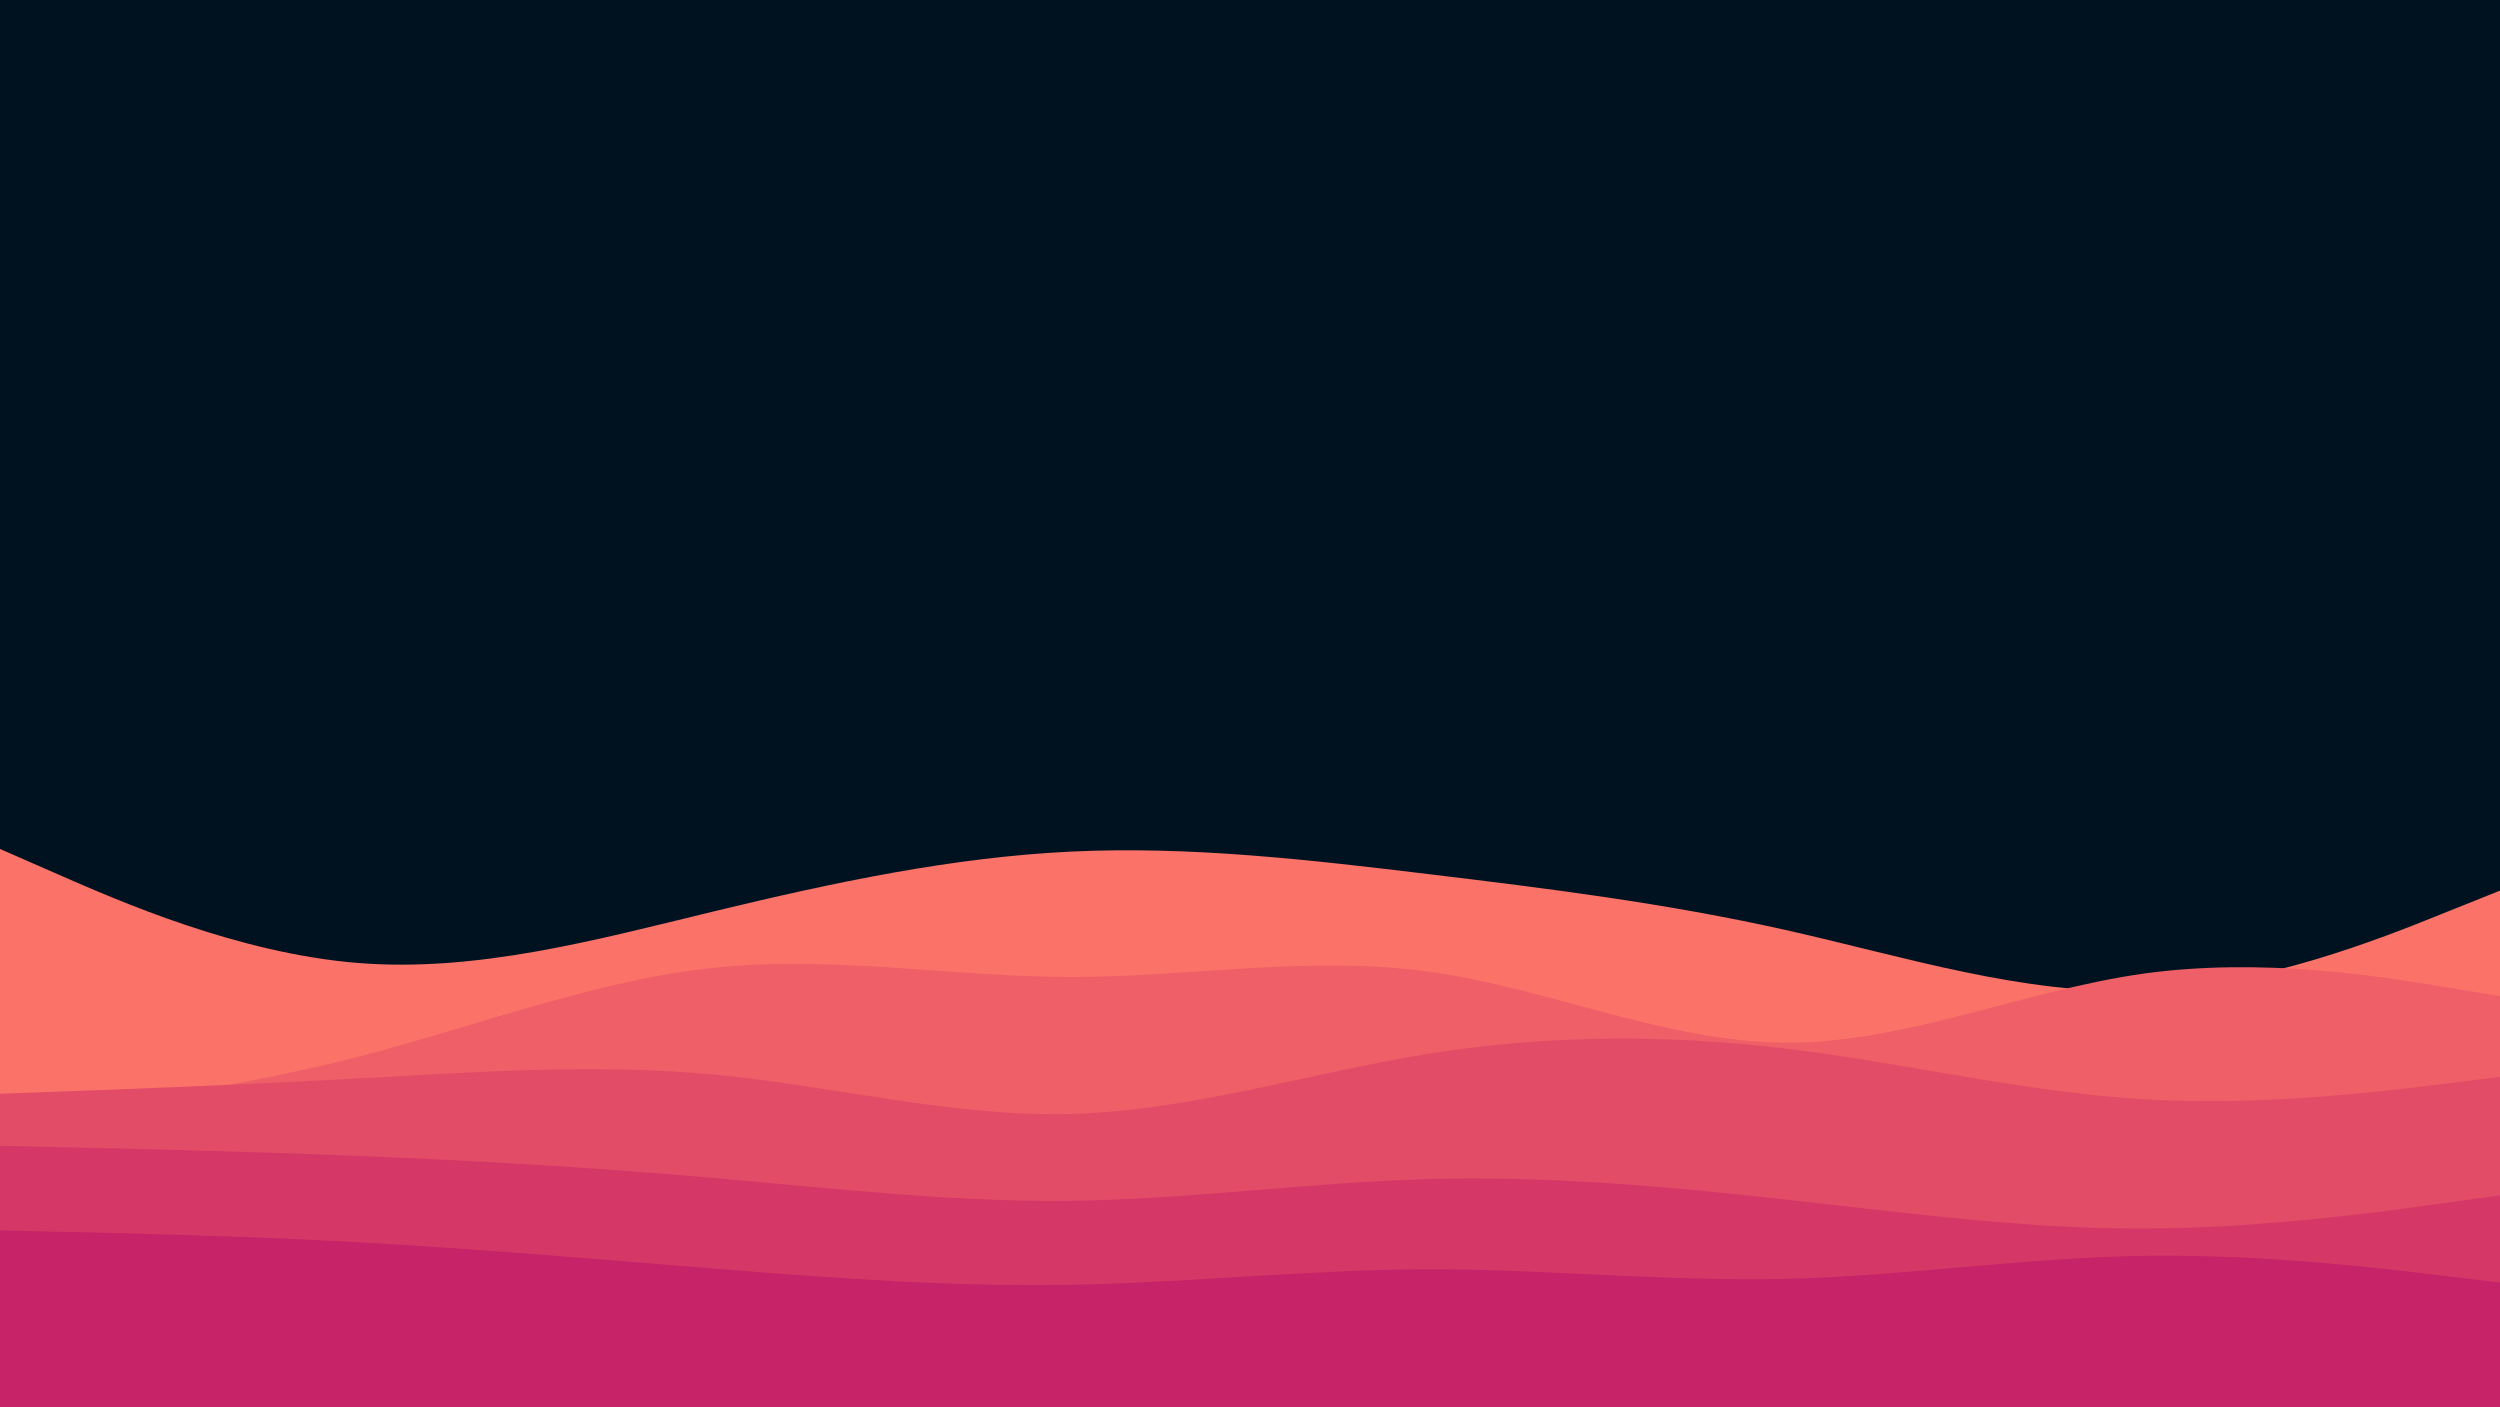
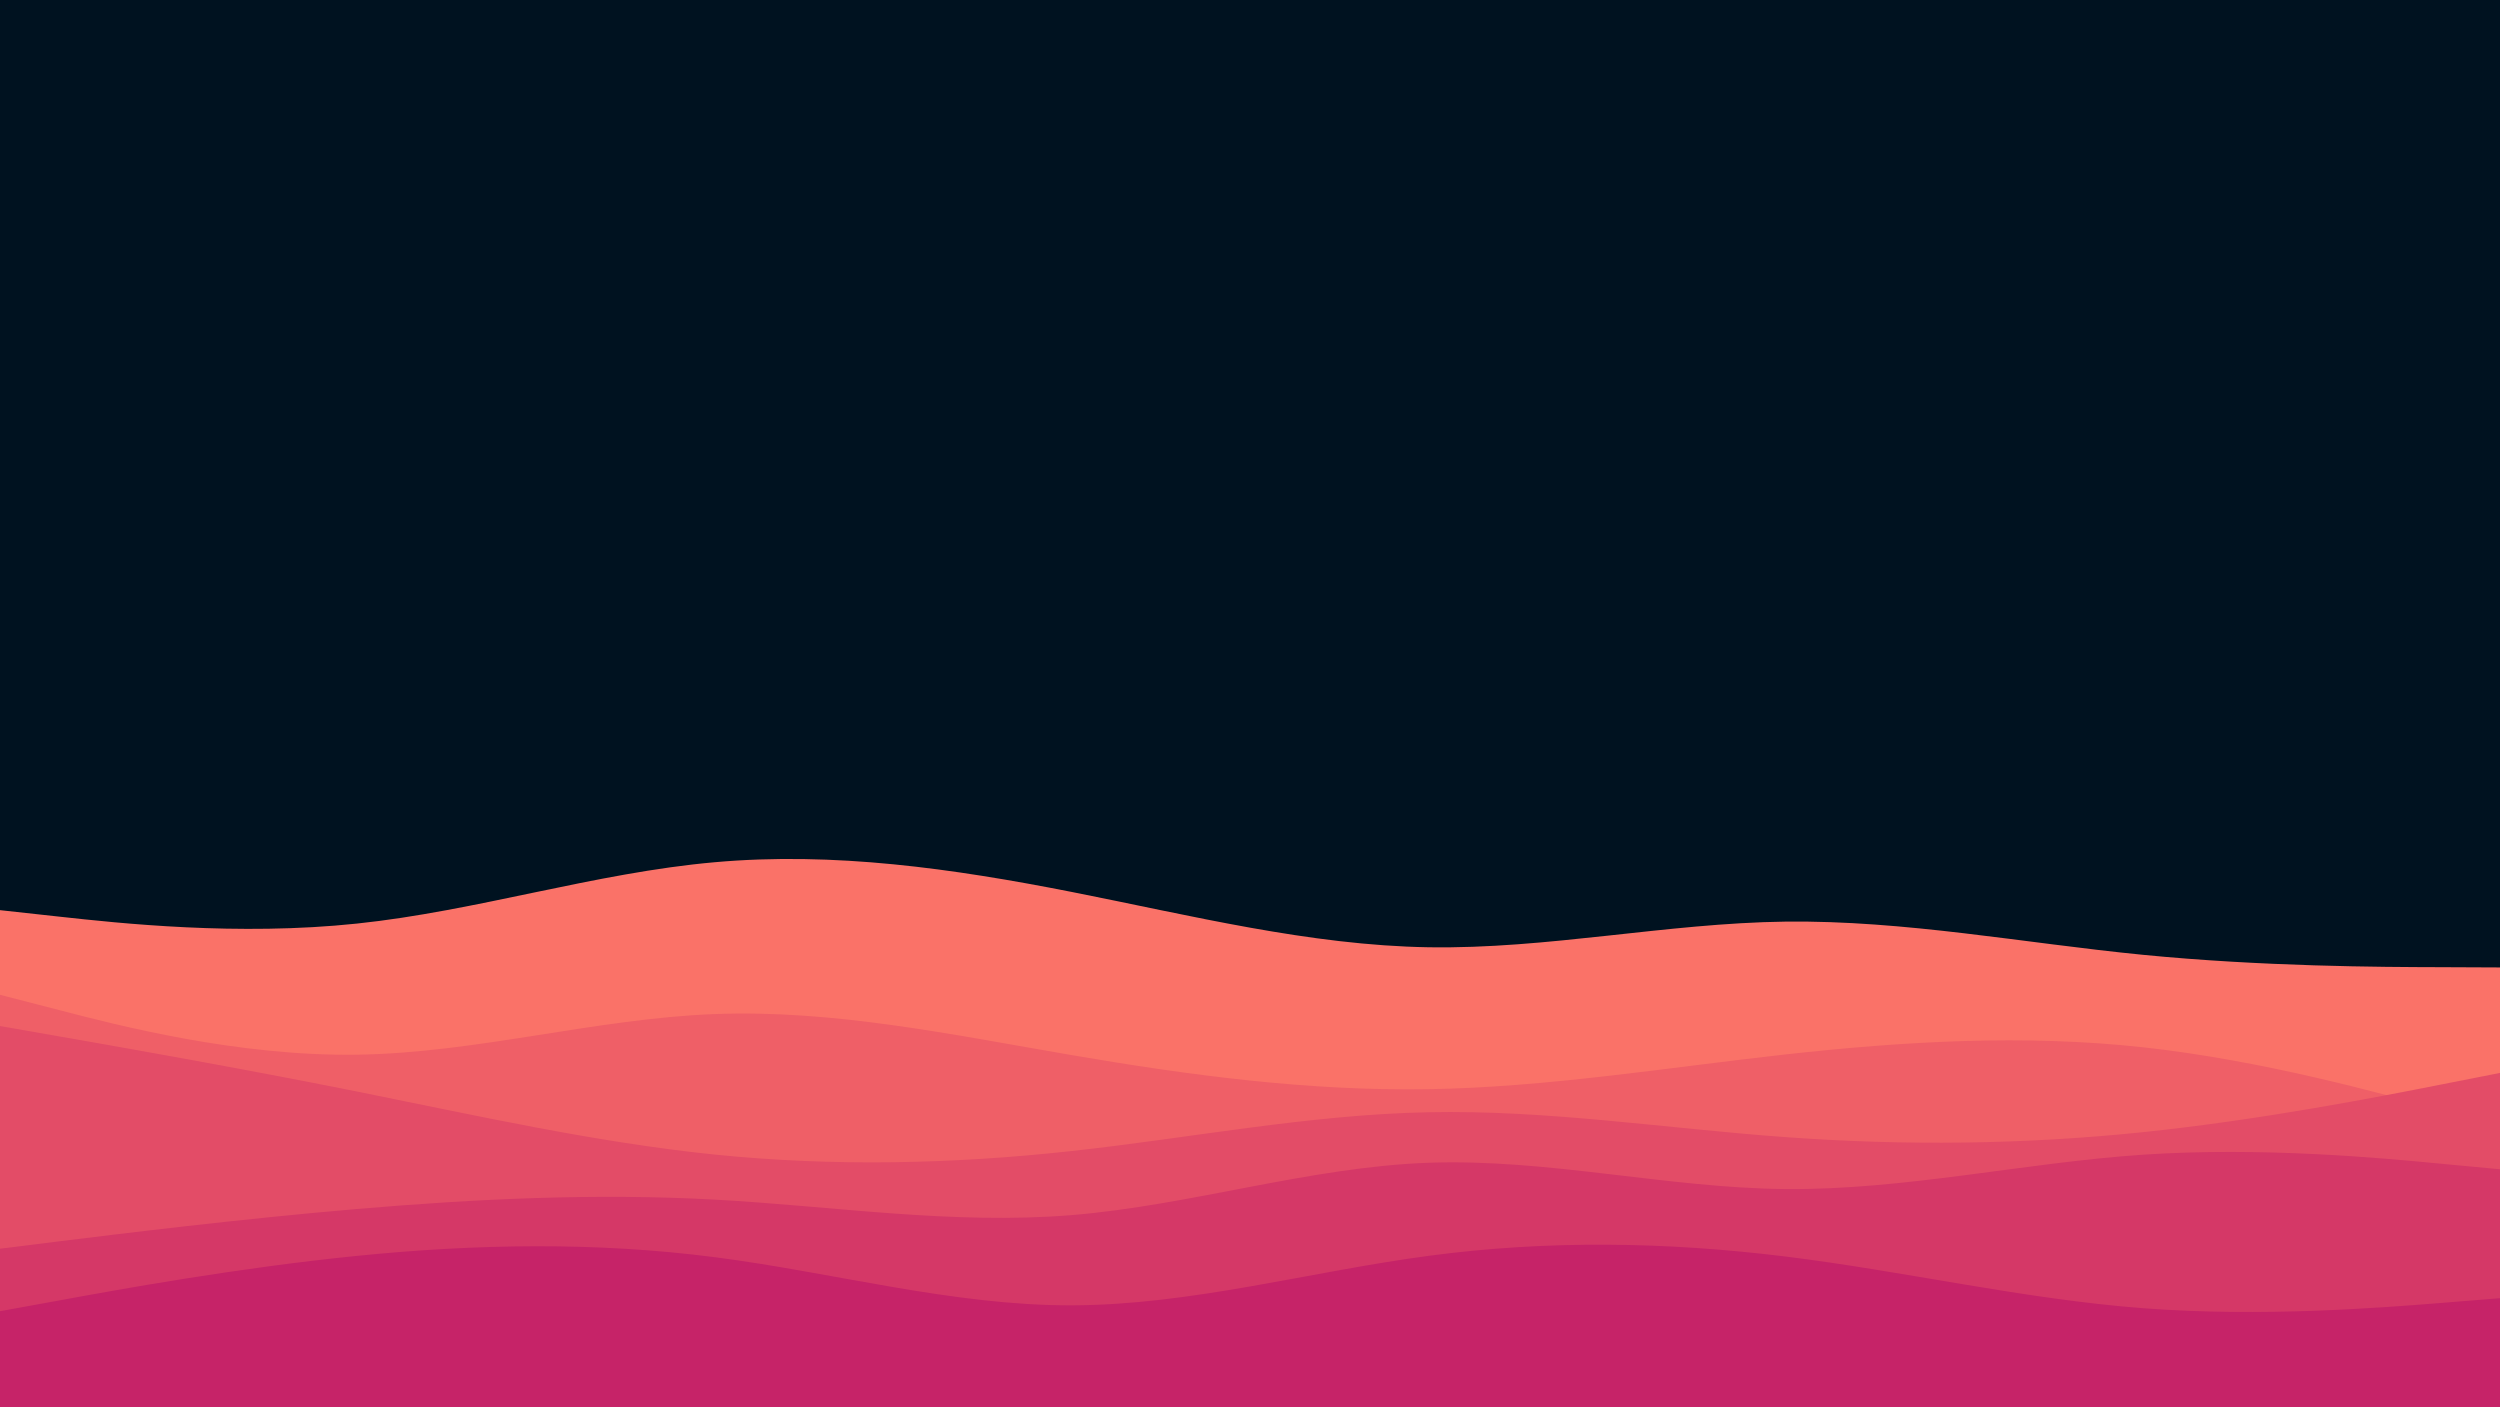
<svg xmlns="http://www.w3.org/2000/svg" id="visual" viewBox="0 0 1920 1080" width="1920" height="1080" version="1.1">
  <rect x="0" y="0" width="1920" height="1080" fill="#001220" />
-   <path d="M0 652L45.7 672C91.3 692 182.7 732 274.2 739.5C365.7 747 457.3 722 548.8 699.8C640.3 677.7 731.7 658.3 823 654C914.3 649.7 1005.7 660.3 1097 671.3C1188.3 682.3 1279.7 693.7 1371.2 714.2C1462.7 734.7 1554.3 764.3 1645.8 760.8C1737.3 757.3 1828.7 720.7 1874.3 702.3L1920 684L1920 1081L1874.3 1081C1828.7 1081 1737.3 1081 1645.8 1081C1554.3 1081 1462.7 1081 1371.2 1081C1279.7 1081 1188.3 1081 1097 1081C1005.7 1081 914.3 1081 823 1081C731.7 1081 640.3 1081 548.8 1081C457.3 1081 365.7 1081 274.2 1081C182.7 1081 91.3 1081 45.7 1081L0 1081Z" fill="#fa7268" />
-   <path d="M0 858L45.7 852.3C91.3 846.7 182.7 835.3 274.2 811.8C365.7 788.3 457.3 752.7 548.8 743.2C640.3 733.7 731.7 750.3 823 750.3C914.3 750.3 1005.7 733.7 1097 746.2C1188.3 758.7 1279.7 800.3 1371.2 800.8C1462.7 801.3 1554.3 760.7 1645.8 747.8C1737.3 735 1828.7 750 1874.3 757.5L1920 765L1920 1081L1874.3 1081C1828.7 1081 1737.3 1081 1645.8 1081C1554.3 1081 1462.7 1081 1371.2 1081C1279.7 1081 1188.3 1081 1097 1081C1005.7 1081 914.3 1081 823 1081C731.7 1081 640.3 1081 548.8 1081C457.3 1081 365.7 1081 274.2 1081C182.7 1081 91.3 1081 45.7 1081L0 1081Z" fill="#ef5f67" />
-   <path d="M0 840L45.7 838.3C91.3 836.7 182.7 833.3 274.2 828.3C365.7 823.3 457.3 816.7 548.8 825.3C640.3 834 731.7 858 823 855.5C914.3 853 1005.7 824 1097 809.3C1188.3 794.7 1279.7 794.3 1371.2 805.3C1462.7 816.3 1554.3 838.7 1645.8 844.2C1737.3 849.7 1828.7 838.3 1874.3 832.7L1920 827L1920 1081L1874.3 1081C1828.7 1081 1737.3 1081 1645.8 1081C1554.3 1081 1462.7 1081 1371.2 1081C1279.7 1081 1188.3 1081 1097 1081C1005.7 1081 914.3 1081 823 1081C731.7 1081 640.3 1081 548.8 1081C457.3 1081 365.7 1081 274.2 1081C182.7 1081 91.3 1081 45.7 1081L0 1081Z" fill="#e34c67" />
-   <path d="M0 880L45.7 881C91.3 882 182.7 884 274.2 887.7C365.7 891.3 457.3 896.7 548.8 904.7C640.3 912.7 731.7 923.3 823 922.2C914.3 921 1005.7 908 1097 905.5C1188.3 903 1279.7 911 1371.2 921.2C1462.7 931.3 1554.3 943.7 1645.8 943.5C1737.3 943.3 1828.7 930.7 1874.3 924.3L1920 918L1920 1081L1874.3 1081C1828.7 1081 1737.3 1081 1645.8 1081C1554.3 1081 1462.7 1081 1371.2 1081C1279.7 1081 1188.3 1081 1097 1081C1005.7 1081 914.3 1081 823 1081C731.7 1081 640.3 1081 548.8 1081C457.3 1081 365.7 1081 274.2 1081C182.7 1081 91.3 1081 45.7 1081L0 1081Z" fill="#d53867" />
-   <path d="M0 945L45.7 946C91.3 947 182.7 949 274.2 954C365.7 959 457.3 967 548.8 974.3C640.3 981.7 731.7 988.3 823 986.7C914.3 985 1005.7 975 1097 974.8C1188.3 974.7 1279.7 984.3 1371.2 982.2C1462.7 980 1554.3 966 1645.8 964.5C1737.3 963 1828.7 974 1874.3 979.5L1920 985L1920 1081L1874.3 1081C1828.7 1081 1737.3 1081 1645.8 1081C1554.3 1081 1462.7 1081 1371.2 1081C1279.7 1081 1188.3 1081 1097 1081C1005.7 1081 914.3 1081 823 1081C731.7 1081 640.3 1081 548.8 1081C457.3 1081 365.7 1081 274.2 1081C182.7 1081 91.3 1081 45.7 1081L0 1081Z" fill="#c62368" />
+   <path d="M0 699L45.7 704C91.3 709 182.7 719 274.2 709.3C365.7 699.7 457.3 670.3 548.8 662.2C640.3 654 731.7 667 823 685C914.3 703 1005.7 726 1097 727.5C1188.3 729 1279.7 709 1371.2 707.8C1462.7 706.7 1554.3 724.3 1645.8 733.3C1737.3 742.3 1828.7 742.7 1874.3 742.8L1920 743L1920 1081L1874.3 1081C1828.7 1081 1737.3 1081 1645.8 1081C1554.3 1081 1462.7 1081 1371.2 1081C1279.7 1081 1188.3 1081 1097 1081C1005.7 1081 914.3 1081 823 1081C731.7 1081 640.3 1081 548.8 1081C457.3 1081 365.7 1081 274.2 1081C182.7 1081 91.3 1081 45.7 1081L0 1081Z" fill="#fa7268" />
+   <path d="M0 764L45.7 775.8C91.3 787.7 182.7 811.3 274.2 810C365.7 808.7 457.3 782.3 548.8 778.8C640.3 775.3 731.7 794.7 823 810.3C914.3 826 1005.7 838 1097 836.5C1188.3 835 1279.7 820 1371.2 809.8C1462.7 799.7 1554.3 794.3 1645.8 804.3C1737.3 814.3 1828.7 839.7 1874.3 852.3L1920 865L1920 1081L1874.3 1081C1828.7 1081 1737.3 1081 1645.8 1081C1554.3 1081 1462.7 1081 1371.2 1081C1279.7 1081 1188.3 1081 1097 1081C1005.7 1081 914.3 1081 823 1081C731.7 1081 640.3 1081 548.8 1081C457.3 1081 365.7 1081 274.2 1081C182.7 1081 91.3 1081 45.7 1081L0 1081Z" fill="#ef5f67" />
+   <path d="M0 788L45.7 796C91.3 804 182.7 820 274.2 838.3C365.7 856.7 457.3 877.3 548.8 886.7C640.3 896 731.7 894 823 884C914.3 874 1005.7 856 1097 854.2C1188.3 852.3 1279.7 866.7 1371.2 873.3C1462.7 880 1554.3 879 1645.8 869.5C1737.3 860 1828.7 842 1874.3 833L1920 824L1920 1081L1874.3 1081C1828.7 1081 1737.3 1081 1645.8 1081C1554.3 1081 1462.7 1081 1371.2 1081C1279.7 1081 1188.3 1081 1097 1081C1005.7 1081 914.3 1081 823 1081C731.7 1081 640.3 1081 548.8 1081C457.3 1081 365.7 1081 274.2 1081C182.7 1081 91.3 1081 45.7 1081L0 1081Z" fill="#e34c67" />
+   <path d="M0 959L45.7 953.3C91.3 947.7 182.7 936.3 274.2 928.5C365.7 920.7 457.3 916.3 548.8 921.3C640.3 926.3 731.7 940.7 823 933.2C914.3 925.7 1005.7 896.3 1097 893C1188.3 889.7 1279.7 912.3 1371.2 913.2C1462.7 914 1554.3 893 1645.8 886.8C1737.3 880.7 1828.7 889.3 1874.3 893.7L1920 898L1920 1081L1874.3 1081C1828.7 1081 1737.3 1081 1645.8 1081C1554.3 1081 1462.7 1081 1371.2 1081C1279.7 1081 1188.3 1081 1097 1081C1005.7 1081 914.3 1081 823 1081C731.7 1081 640.3 1081 548.8 1081C457.3 1081 365.7 1081 274.2 1081C182.7 1081 91.3 1081 45.7 1081L0 1081Z" fill="#d53867" />
+   <path d="M0 1007L45.7 998.7C91.3 990.3 182.7 973.7 274.2 964.5C365.7 955.3 457.3 953.7 548.8 965.5C640.3 977.3 731.7 1002.7 823 1002.5C914.3 1002.3 1005.7 976.7 1097 964.5C1188.3 952.3 1279.7 953.7 1371.2 965C1462.7 976.3 1554.3 997.7 1645.8 1004.7C1737.3 1011.7 1828.7 1004.3 1874.3 1000.7L1920 997L1920 1081L1874.3 1081C1828.7 1081 1737.3 1081 1645.8 1081C1554.3 1081 1462.7 1081 1371.2 1081C1279.7 1081 1188.3 1081 1097 1081C1005.7 1081 914.3 1081 823 1081C731.7 1081 640.3 1081 548.8 1081C457.3 1081 365.7 1081 274.2 1081C182.7 1081 91.3 1081 45.7 1081L0 1081Z" fill="#c62368" />
</svg>
